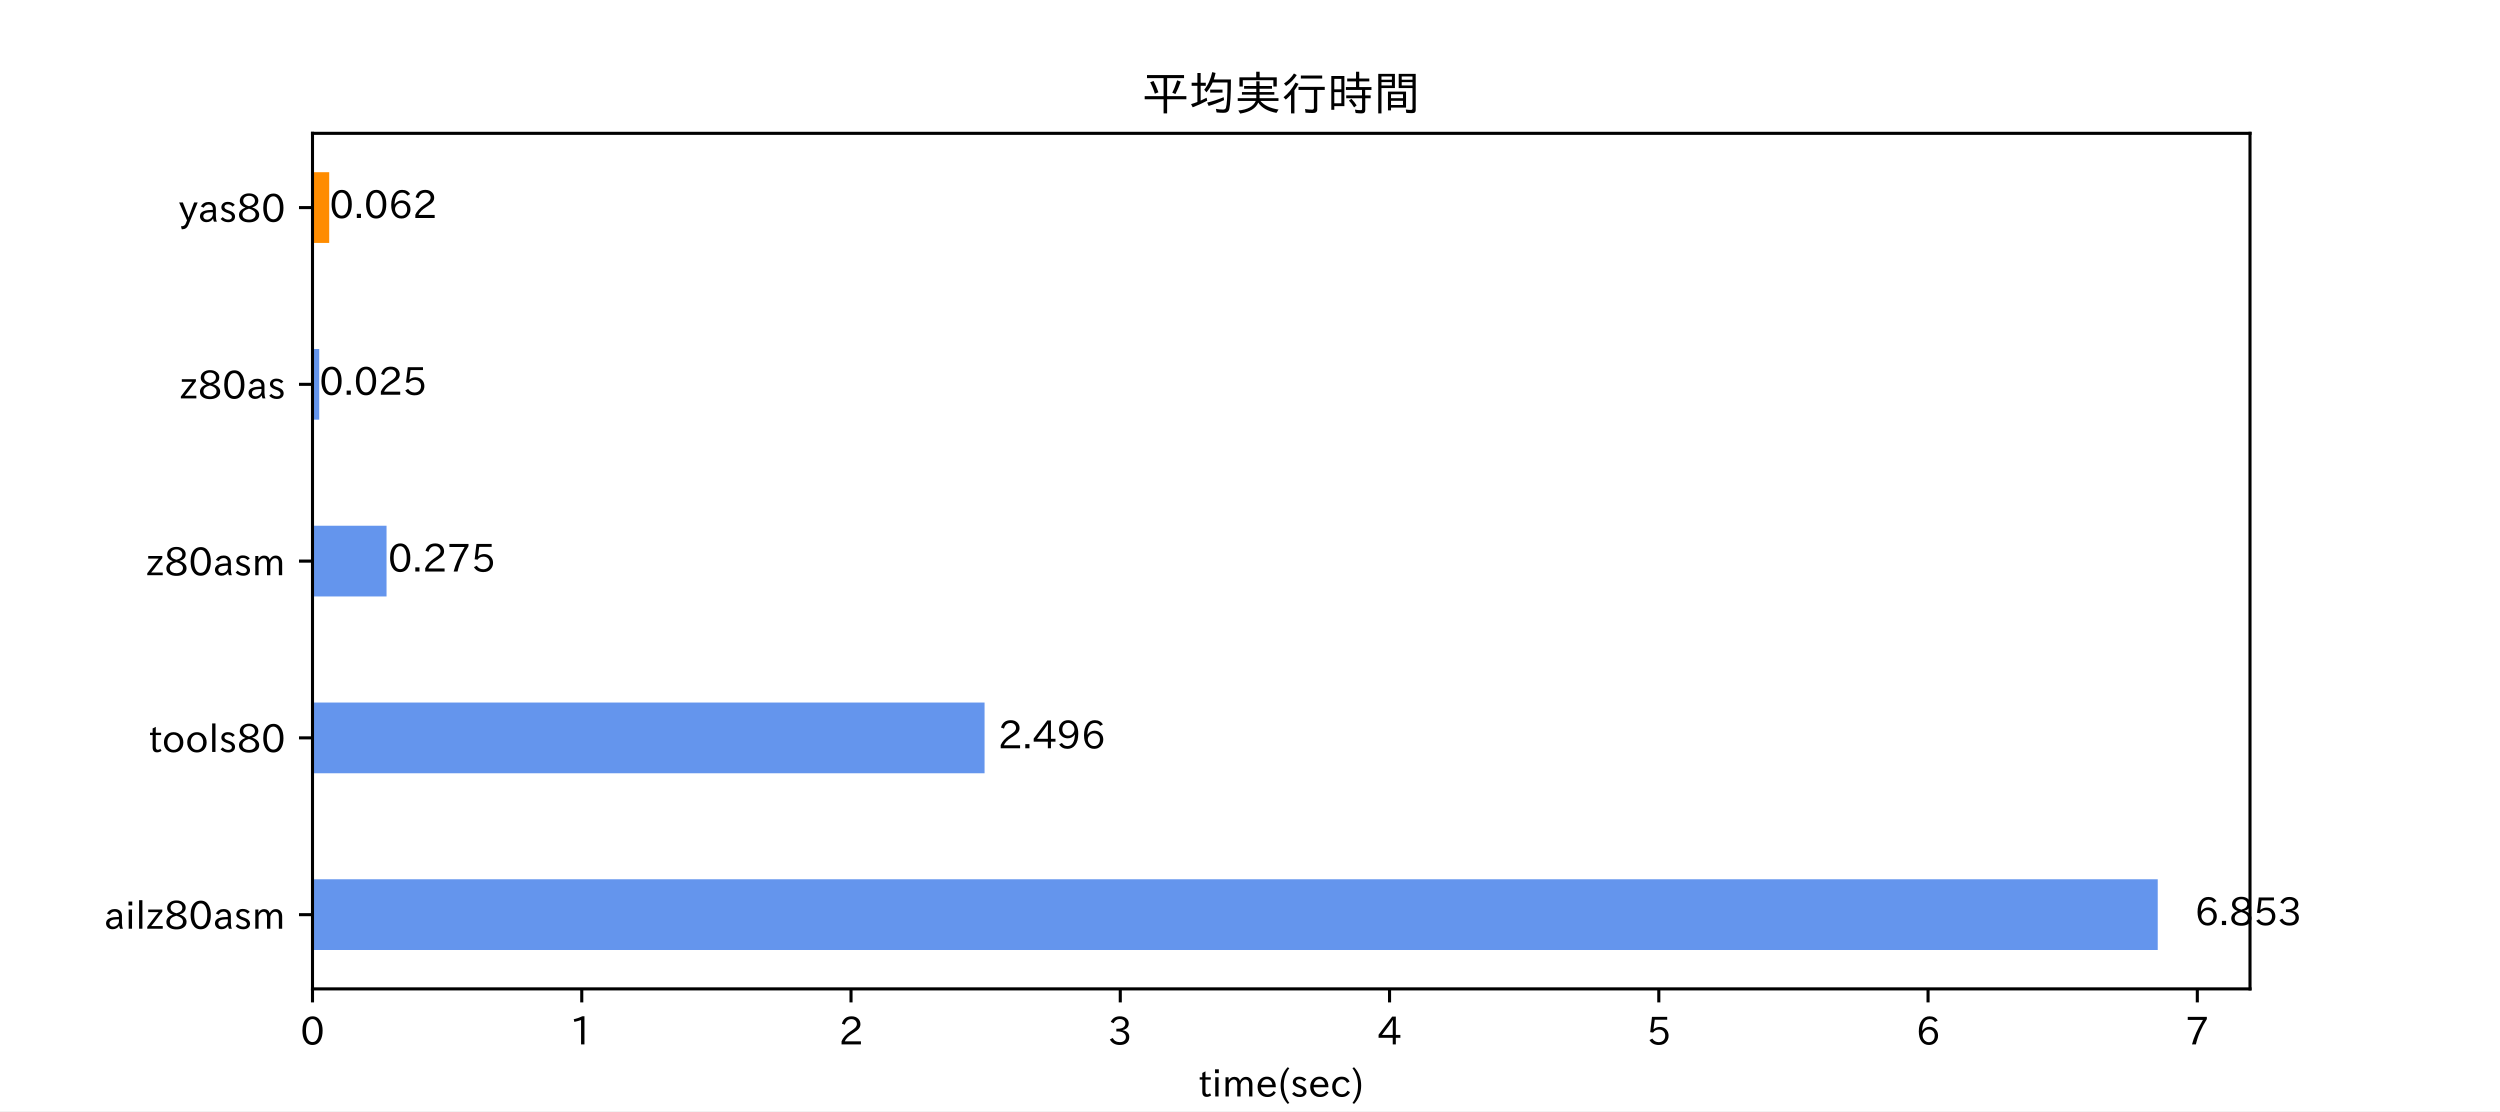
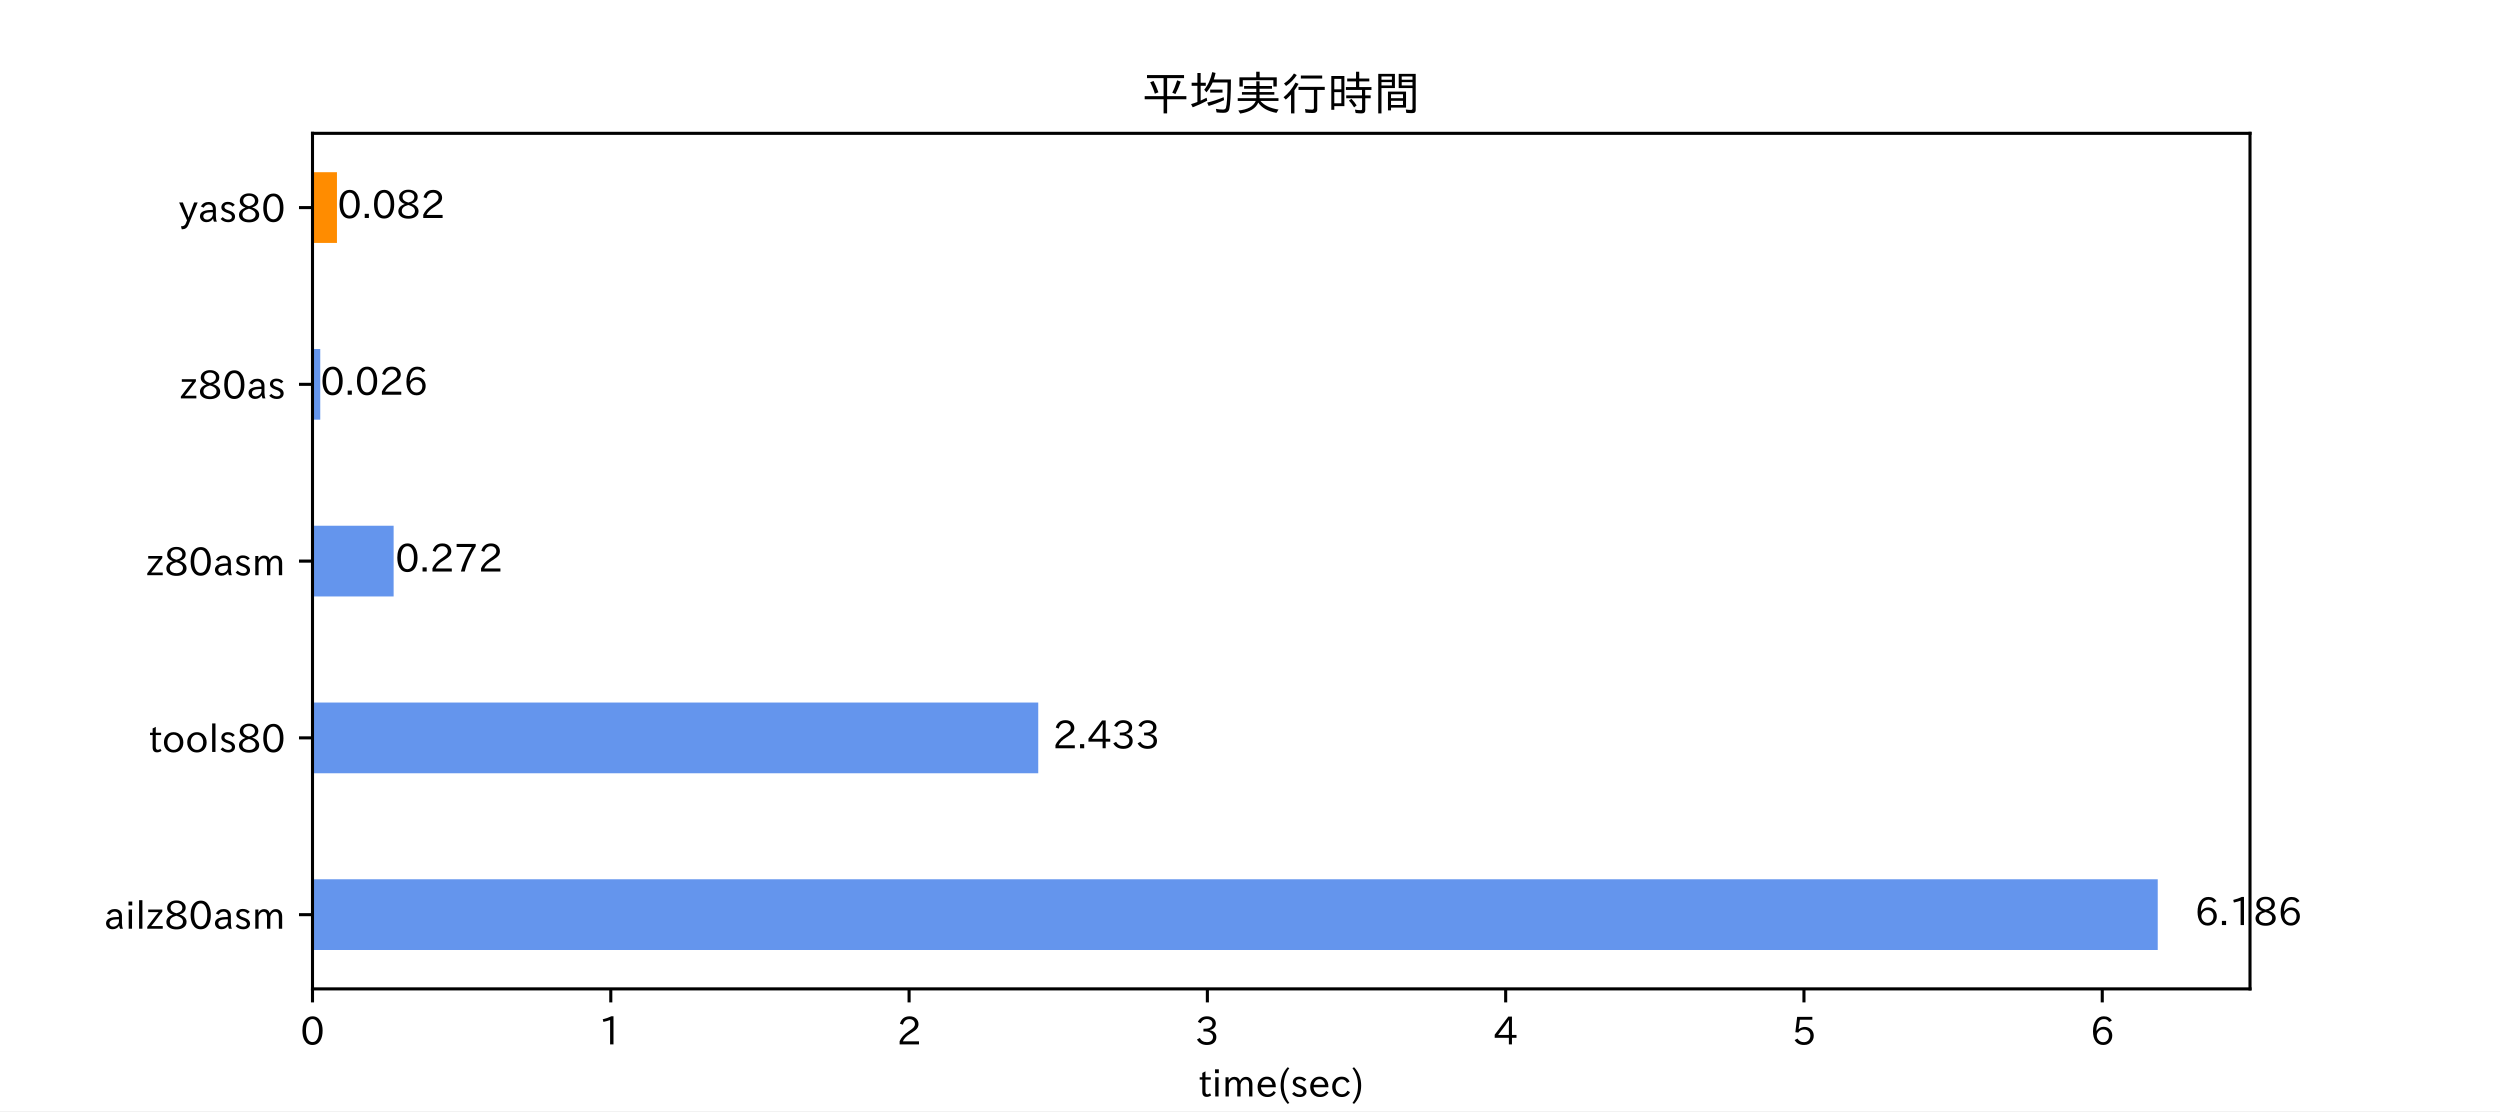
<svg xmlns="http://www.w3.org/2000/svg" xmlns:xlink="http://www.w3.org/1999/xlink" width="648pt" height="288pt" viewBox="0 0 648 288" version="1.1">
  <defs>
    <style type="text/css">*{stroke-linejoin: round; stroke-linecap: butt}</style>
  </defs>
  <g id="figure_1">
    <g id="patch_1">
      <path d="M 0 288  L 648 288  L 648 0  L 0 0  z " style="fill: #ffffff" />
    </g>
    <g id="axes_1">
      <g id="patch_2">
        <path d="M 81 256.32  L 583.2 256.32  L 583.2 34.56  L 81 34.56  z " style="fill: #ffffff" />
      </g>
      <g id="patch_3">
-         <path d="M 81 44.64  L 85.327 44.64  L 85.327 62.967  L 81 62.967  z " clip-path="url(#p9d9405bf24)" style="fill: #ff8c00" />
+         <path d="M 81 44.64  L 87.34 44.64  L 87.34 62.967  L 81 62.967  z " clip-path="url(#p09a570677e)" style="fill: #ff8c00" />
      </g>
      <g id="patch_4">
-         <path d="M 81 90.458  L 82.745 90.458  L 82.745 108.785  L 81 108.785  z " clip-path="url(#p9d9405bf24)" style="fill: #6495ed" />
+         <path d="M 81 90.458  L 83.01 90.458  L 83.01 108.785  L 81 108.785  z " clip-path="url(#p09a570677e)" style="fill: #6495ed" />
      </g>
      <g id="patch_5">
-         <path d="M 81 136.276  L 100.193 136.276  L 100.193 154.604  L 81 154.604  z " clip-path="url(#p9d9405bf24)" style="fill: #6495ed" />
+         <path d="M 81 136.276  L 102.03 136.276  L 102.03 154.604  L 81 154.604  z " clip-path="url(#p09a570677e)" style="fill: #6495ed" />
      </g>
      <g id="patch_6">
-         <path d="M 81 182.095  L 255.201 182.095  L 255.201 200.422  L 81 200.422  z " clip-path="url(#p9d9405bf24)" style="fill: #6495ed" />
+         <path d="M 81 182.095  L 269.113 182.095  L 269.113 200.422  L 81 200.422  z " clip-path="url(#p09a570677e)" style="fill: #6495ed" />
      </g>
      <g id="patch_7">
-         <path d="M 81 227.913  L 559.286 227.913  L 559.286 246.24  L 81 246.24  z " clip-path="url(#p9d9405bf24)" style="fill: #6495ed" />
+         <path d="M 81 227.913  L 559.286 227.913  L 559.286 246.24  L 81 246.24  z " clip-path="url(#p09a570677e)" style="fill: #6495ed" />
      </g>
      <g id="matplotlib.axis_1">
        <g id="xtick_1">
          <g id="line2d_1">
            <defs>
-               <path id="m6d54044434" d="M 0 0  L 0 3.5  " style="stroke: #000000; stroke-width: 0.8" />
+               <path id="m7383fa84b3" d="M 0 0  L 0 3.5  " style="stroke: #000000; stroke-width: 0.8" />
            </defs>
            <g>
-               <use xlink:href="#m6d54044434" x="81" y="256.32" style="stroke: #000000; stroke-width: 0.8" />
+               <use xlink:href="#m7383fa84b3" x="81" y="256.32" style="stroke: #000000; stroke-width: 0.8" />
            </g>
          </g>
          <g id="text_1">
            <g transform="translate(77.85078 270.8106) scale(0.1 -0.1)">
              <defs>
                <path id="IPAexGothic-30" d="M 2038 4725  Q 2881 4725 3334 3944  Q 3694 3325 3694 2344  Q 3694 1372 3334 741  Q 2888 -31 2016 -31  Q 1147 -31 700 741  Q 341 1372 341 2350  Q 341 3713 1000 4334  Q 1419 4725 2038 4725  z M 2016 4266  Q 1516 4266 1228 3759  Q 934 3247 934 2344  Q 934 1456 1222 947  Q 1513 447 2016 447  Q 2619 447 2909 1153  Q 3100 1622 3100 2375  Q 3100 3256 2806 3759  Q 2509 4266 2016 4266  z " transform="scale(0.015625)" />
              </defs>
              <use xlink:href="#IPAexGothic-30" />
            </g>
          </g>
        </g>
        <g id="xtick_2">
          <g id="line2d_2">
            <g>
-               <use xlink:href="#m6d54044434" x="150.792" y="256.32" style="stroke: #000000; stroke-width: 0.8" />
+               <use xlink:href="#m7383fa84b3" x="158.317" y="256.32" style="stroke: #000000; stroke-width: 0.8" />
            </g>
          </g>
          <g id="text_2">
-             <g transform="translate(147.6429 270.8106) scale(0.1 -0.1)">
+             <g transform="translate(155.1682 270.8106) scale(0.1 -0.1)">
              <defs>
                <path id="IPAexGothic-31" d="M 2463 63  L 1900 63  L 1900 4103  Q 1372 3922 788 3797  L 684 4231  Q 1519 4441 2106 4731  L 2463 4731  L 2463 63  z " transform="scale(0.015625)" />
              </defs>
              <use xlink:href="#IPAexGothic-31" />
            </g>
          </g>
        </g>
        <g id="xtick_3">
          <g id="line2d_3">
            <g>
-               <use xlink:href="#m6d54044434" x="220.584" y="256.32" style="stroke: #000000; stroke-width: 0.8" />
+               <use xlink:href="#m7383fa84b3" x="235.635" y="256.32" style="stroke: #000000; stroke-width: 0.8" />
            </g>
          </g>
          <g id="text_3">
-             <g transform="translate(217.4351 270.8106) scale(0.1 -0.1)">
+             <g transform="translate(232.4857 270.8106) scale(0.1 -0.1)">
              <defs>
                <path id="IPAexGothic-32" d="M 3659 63  L 447 63  L 447 594  Q 825 1475 1894 2203  L 2072 2322  Q 2619 2697 2791 2906  Q 2988 3153 2988 3444  Q 2988 3772 2756 4003  Q 2500 4259 2084 4259  Q 1250 4259 991 3328  L 497 3506  Q 853 4725 2116 4725  Q 2806 4725 3216 4316  Q 3575 3947 3575 3425  Q 3575 3038 3344 2722  Q 3131 2416 2366 1938  L 2231 1856  Q 1256 1253 978 569  L 3659 569  L 3659 63  z " transform="scale(0.015625)" />
              </defs>
              <use xlink:href="#IPAexGothic-32" />
            </g>
          </g>
        </g>
        <g id="xtick_4">
          <g id="line2d_4">
            <g>
-               <use xlink:href="#m6d54044434" x="290.376" y="256.32" style="stroke: #000000; stroke-width: 0.8" />
+               <use xlink:href="#m7383fa84b3" x="312.952" y="256.32" style="stroke: #000000; stroke-width: 0.8" />
            </g>
          </g>
          <g id="text_4">
-             <g transform="translate(287.2273 270.8106) scale(0.1 -0.1)">
+             <g transform="translate(309.8031 270.8106) scale(0.1 -0.1)">
              <defs>
                <path id="IPAexGothic-33" d="M 2381 2419  Q 3506 2216 3506 1278  Q 3506 716 3128 356  Q 2709 -31 1944 -31  Q 797 -31 288 881  L 756 1131  Q 1109 441 1938 441  Q 2425 441 2694 691  Q 2950 928 2950 1291  Q 2950 1719 2566 1978  Q 2216 2213 1644 2213  L 1363 2213  L 1363 2669  L 1656 2669  Q 2231 2669 2534 2888  Q 2859 3119 2859 3509  Q 2859 3934 2494 4138  Q 2259 4278 1931 4278  Q 1238 4278 903 3578  L 434 3803  Q 897 4725 1938 4725  Q 2597 4725 3006 4394  Q 3416 4069 3416 3534  Q 3416 3028 3019 2706  Q 2763 2500 2381 2444  L 2381 2419  z " transform="scale(0.015625)" />
              </defs>
              <use xlink:href="#IPAexGothic-33" />
            </g>
          </g>
        </g>
        <g id="xtick_5">
          <g id="line2d_5">
            <g>
-               <use xlink:href="#m6d54044434" x="360.169" y="256.32" style="stroke: #000000; stroke-width: 0.8" />
+               <use xlink:href="#m7383fa84b3" x="390.27" y="256.32" style="stroke: #000000; stroke-width: 0.8" />
            </g>
          </g>
          <g id="text_5">
-             <g transform="translate(357.0194 270.8106) scale(0.1 -0.1)">
+             <g transform="translate(387.1206 270.8106) scale(0.1 -0.1)">
              <defs>
                <path id="IPAexGothic-34" d="M 3813 1159  L 3059 1159  L 3059 63  L 2547 63  L 2547 1159  L 197 1159  L 197 1672  L 2456 4678  L 3059 4678  L 3059 1634  L 3813 1634  L 3813 1159  z M 2578 4109  L 2559 4109  Q 2278 3656 2003 3284  L 759 1634  L 2547 1634  L 2547 3144  Q 2547 3481 2578 4109  z " transform="scale(0.015625)" />
              </defs>
              <use xlink:href="#IPAexGothic-34" />
            </g>
          </g>
        </g>
        <g id="xtick_6">
          <g id="line2d_6">
            <g>
-               <use xlink:href="#m6d54044434" x="429.961" y="256.32" style="stroke: #000000; stroke-width: 0.8" />
+               <use xlink:href="#m7383fa84b3" x="467.587" y="256.32" style="stroke: #000000; stroke-width: 0.8" />
            </g>
          </g>
          <g id="text_6">
-             <g transform="translate(426.8116 270.8106) scale(0.1 -0.1)">
+             <g transform="translate(464.438 270.8106) scale(0.1 -0.1)">
              <defs>
                <path id="IPAexGothic-35" d="M 1178 2603  Q 1634 2963 2172 2963  Q 2816 2963 3241 2528  Q 3638 2113 3638 1497  Q 3638 938 3297 513  Q 2869 -31 2031 -31  Q 959 -31 469 784  L 938 1028  Q 1309 434 2013 434  Q 2466 434 2769 716  Q 3081 1013 3081 1503  Q 3081 1966 2806 2241  Q 2519 2528 2056 2528  Q 1406 2528 1072 2028  L 591 2091  L 884 4634  L 3406 4634  L 3406 4153  L 1341 4153  L 1134 2603  L 1178 2603  z " transform="scale(0.015625)" />
              </defs>
              <use xlink:href="#IPAexGothic-35" />
            </g>
          </g>
        </g>
        <g id="xtick_7">
          <g id="line2d_7">
            <g>
-               <use xlink:href="#m6d54044434" x="499.753" y="256.32" style="stroke: #000000; stroke-width: 0.8" />
+               <use xlink:href="#m7383fa84b3" x="544.905" y="256.32" style="stroke: #000000; stroke-width: 0.8" />
            </g>
          </g>
          <g id="text_7">
-             <g transform="translate(496.6038 270.8106) scale(0.1 -0.1)">
+             <g transform="translate(541.7555 270.8106) scale(0.1 -0.1)">
              <defs>
                <path id="IPAexGothic-36" d="M 1056 2328  Q 1509 2981 2234 2981  Q 2906 2981 3316 2513  Q 3675 2106 3675 1522  Q 3675 884 3272 434  Q 2853 -31 2178 -31  Q 1375 -31 922 581  Q 481 1178 481 2228  Q 481 3425 1013 4109  Q 1494 4725 2272 4725  Q 3191 4725 3609 4025  L 3150 3775  Q 2894 4266 2300 4266  Q 1119 4266 1031 2328  L 1056 2328  z M 2141 2547  Q 1684 2547 1384 2206  Q 1116 1900 1116 1541  Q 1116 1156 1353 844  Q 1672 428 2159 428  Q 2669 428 2941 844  Q 3125 1128 3125 1503  Q 3125 1944 2881 2228  Q 2600 2547 2141 2547  z " transform="scale(0.015625)" />
              </defs>
              <use xlink:href="#IPAexGothic-36" />
            </g>
          </g>
        </g>
-         <g id="xtick_8">
-           <g id="line2d_8">
-             <g>
-               <use xlink:href="#m6d54044434" x="569.545" y="256.32" style="stroke: #000000; stroke-width: 0.8" />
-             </g>
-           </g>
-           <g id="text_8">
-             <g transform="translate(566.3959 270.8106) scale(0.1 -0.1)">
-               <defs>
-                 <path id="IPAexGothic-37" d="M 3597 4263  Q 2238 2106 1778 63  L 1131 63  Q 1581 1834 2950 4128  L 428 4128  L 428 4634  L 3597 4634  L 3597 4263  z " transform="scale(0.015625)" />
-               </defs>
-               <use xlink:href="#IPAexGothic-37" />
-             </g>
-           </g>
-         </g>
-         <g id="text_9">
+         <g id="text_8">
          <g transform="translate(310.6156 284.3028) scale(0.1 -0.1)">
            <defs>
              <path id="IPAexGothic-74" d="M 2125 241  Q 1769 -6 1397 -6  Q 653 -6 653 831  L 653 2859  L 219 2859  L 219 3250  L 653 3250  L 653 3966  L 1178 4228  L 1178 3250  L 2063 3250  L 2063 2859  L 1178 2859  L 1178 906  Q 1178 416 1513 416  Q 1738 416 1941 588  L 2125 241  z " transform="scale(0.015625)" />
              <path id="IPAexGothic-69" d="M 1178 3928  L 550 3928  L 550 4569  L 1178 4569  L 1178 3928  z M 1138 63  L 588 63  L 588 3250  L 1138 3250  L 1138 63  z " transform="scale(0.015625)" />
              <path id="IPAexGothic-6d" d="M 5022 63  L 4472 63  L 4472 2059  Q 4472 2869 3847 2869  Q 3550 2869 3303 2594  Q 3128 2397 3059 2103  L 3059 63  L 2509 63  L 2509 2066  Q 2509 2869 1919 2869  Q 1606 2869 1369 2594  Q 1113 2306 1113 2041  L 1113 63  L 563 63  L 563 3250  L 1075 3250  L 1075 2700  Q 1391 3316 2028 3316  Q 2725 3316 2956 2647  Q 3303 3316 3953 3316  Q 4478 3316 4772 2944  Q 5022 2638 5022 2072  L 5022 63  z " transform="scale(0.015625)" />
              <path id="IPAexGothic-65" d="M 863 1594  Q 891 1041 1209 722  Q 1534 397 1997 397  Q 2606 397 2963 966  L 3322 728  Q 2869 -31 1931 -31  Q 1222 -31 766 422  Q 306 884 306 1641  Q 306 2444 788 2925  Q 1216 3353 1856 3353  Q 2459 3353 2866 2956  Q 3322 2494 3322 1722  L 3322 1594  L 863 1594  z M 2756 1997  Q 2709 2431 2450 2681  Q 2194 2938 1844 2938  Q 1438 2938 1150 2591  Q 953 2356 894 1997  L 2756 1997  z " transform="scale(0.015625)" />
              <path id="IPAexGothic-28" d="M 1928 -1016  L 1653 -1166  Q 488 69 488 1875  Q 488 3678 1653 4909  L 1928 4763  Q 1006 3522 1006 1881  Q 1006 203 1928 -1016  z " transform="scale(0.015625)" />
              <path id="IPAexGothic-73" d="M 2234 2547  Q 1938 2931 1484 2931  Q 891 2931 891 2475  Q 891 2153 1531 1944  L 1741 1875  Q 2650 1578 2650 894  Q 2650 434 2272 172  Q 1972 -31 1497 -31  Q 766 -31 256 503  L 603 819  Q 997 397 1516 397  Q 2131 397 2131 875  Q 2131 1238 1453 1478  L 1234 1553  Q 378 1853 378 2431  Q 378 2797 628 3047  Q 928 3347 1453 3347  Q 2156 3347 2606 2859  L 2234 2547  z " transform="scale(0.015625)" />
              <path id="IPAexGothic-63" d="M 3269 784  Q 2834 -31 1900 -31  Q 1228 -31 788 409  Q 313 891 313 1663  Q 313 2428 788 2913  Q 1222 3347 1881 3347  Q 2813 3347 3206 2541  L 2763 2309  Q 2484 2900 1900 2900  Q 1516 2900 1234 2619  Q 881 2266 881 1650  Q 881 1069 1222 728  Q 1522 428 1956 428  Q 2547 428 2847 1016  L 3269 784  z " transform="scale(0.015625)" />
              <path id="IPAexGothic-29" d="M 466 4909  Q 1638 3672 1638 1875  Q 1638 75 466 -1166  L 191 -1016  Q 1119 216 1119 1881  Q 1119 3509 191 4763  L 466 4909  z " transform="scale(0.015625)" />
            </defs>
            <use xlink:href="#IPAexGothic-74" />
            <use xlink:href="#IPAexGothic-69" transform="translate(34.61914 0)" />
            <use xlink:href="#IPAexGothic-6d" transform="translate(61.62109 0)" />
            <use xlink:href="#IPAexGothic-65" transform="translate(148.7305 0)" />
            <use xlink:href="#IPAexGothic-28" transform="translate(205.6152 0)" />
            <use xlink:href="#IPAexGothic-73" transform="translate(238.916 0)" />
            <use xlink:href="#IPAexGothic-65" transform="translate(285.1074 0)" />
            <use xlink:href="#IPAexGothic-63" transform="translate(341.9922 0)" />
            <use xlink:href="#IPAexGothic-29" transform="translate(396.3867 0)" />
          </g>
        </g>
      </g>
      <g id="matplotlib.axis_2">
        <g id="ytick_1">
-           <g id="line2d_9">
+           <g id="line2d_8">
            <defs>
-               <path id="m2989352c43" d="M 0 0  L -3.5 0  " style="stroke: #000000; stroke-width: 0.8" />
+               <path id="mafe85c7d27" d="M 0 0  L -3.5 0  " style="stroke: #000000; stroke-width: 0.8" />
            </defs>
            <g>
-               <use xlink:href="#m2989352c43" x="81" y="53.804" style="stroke: #000000; stroke-width: 0.8" />
-             </g>
-           </g>
-           <g id="text_10">
+               <use xlink:href="#mafe85c7d27" x="81" y="53.804" style="stroke: #000000; stroke-width: 0.8" />
+             </g>
+           </g>
+           <g id="text_9">
            <g transform="translate(46.36406 57.54895) scale(0.1 -0.1)">
              <defs>
                <path id="IPAexGothic-79" d="M 3122 3250  L 1575 -488  Q 1278 -1203 550 -1203  L 478 -1203  L 344 -703  L 447 -703  Q 969 -703 1150 -238  L 1356 275  L 38 3250  L 659 3250  L 1363 1459  Q 1528 1025 1606 781  L 1625 781  Q 1750 1169 1863 1459  L 2528 3250  L 3122 3250  z " transform="scale(0.015625)" />
                <path id="IPAexGothic-61" d="M 3156 63  L 2672 63  Q 2559 303 2531 556  L 2509 556  Q 2147 -25 1428 -25  Q 934 -25 622 288  Q 347 563 347 959  Q 347 1947 2050 1997  L 2478 2009  L 2478 2175  Q 2478 2509 2288 2700  Q 2088 2900 1775 2900  Q 1238 2900 969 2378  L 494 2597  Q 938 3328 1788 3328  Q 2375 3328 2691 3000  Q 2984 2706 2984 2169  L 2984 997  Q 2984 400 3156 63  z M 2491 1625  L 2141 1619  Q 903 1591 903 953  Q 903 728 1050 581  Q 1231 403 1525 403  Q 1934 403 2234 703  Q 2491 969 2491 1344  L 2491 1625  z " transform="scale(0.015625)" />
                <path id="IPAexGothic-38" d="M 2541 2425  Q 3700 2031 3700 1197  Q 3700 541 3100 197  Q 2663 -56 2016 -56  Q 1366 -56 928 197  Q 347 531 347 1178  Q 347 1988 1409 2381  L 1409 2400  Q 481 2734 481 3509  Q 481 4100 981 4456  Q 1406 4756 2019 4756  Q 2703 4756 3131 4403  Q 3553 4069 3553 3566  Q 3553 2706 2541 2444  L 2541 2425  z M 2022 2625  Q 2997 2856 2997 3528  Q 2997 3916 2675 4150  Q 2413 4347 2016 4347  Q 1606 4347 1331 4128  Q 1050 3897 1050 3522  Q 1050 3150 1350 2925  Q 1494 2809 1722 2722  Q 1984 2616 2022 2625  z M 1978 2209  Q 922 1931 922 1216  Q 922 775 1313 556  Q 1606 391 2009 391  Q 2575 391 2881 697  Q 3106 922 3106 1250  Q 3106 1594 2794 1850  Q 2609 1994 2350 2100  Q 2047 2222 1978 2209  z " transform="scale(0.015625)" />
              </defs>
              <use xlink:href="#IPAexGothic-79" />
              <use xlink:href="#IPAexGothic-61" transform="translate(49.21875 0)" />
              <use xlink:href="#IPAexGothic-73" transform="translate(104.1992 0)" />
              <use xlink:href="#IPAexGothic-38" transform="translate(150.3906 0)" />
              <use xlink:href="#IPAexGothic-30" transform="translate(213.3789 0)" />
            </g>
          </g>
        </g>
        <g id="ytick_2">
-           <g id="line2d_10">
-             <g>
-               <use xlink:href="#m2989352c43" x="81" y="99.622" style="stroke: #000000; stroke-width: 0.8" />
-             </g>
-           </g>
-           <g id="text_11">
+           <g id="line2d_9">
+             <g>
+               <use xlink:href="#mafe85c7d27" x="81" y="99.622" style="stroke: #000000; stroke-width: 0.8" />
+             </g>
+           </g>
+           <g id="text_10">
            <g transform="translate(46.55469 103.3671) scale(0.1 -0.1)">
              <defs>
                <path id="IPAexGothic-7a" d="M 2778 63  L 206 63  L 206 381  L 1575 2175  Q 1822 2500 2081 2797  L 2081 2816  L 366 2816  L 366 3250  L 2703 3250  L 2703 2900  L 1378 1138  Q 1256 975 872 522  L 872 503  L 2778 503  L 2778 63  z " transform="scale(0.015625)" />
              </defs>
              <use xlink:href="#IPAexGothic-7a" />
              <use xlink:href="#IPAexGothic-38" transform="translate(47.31445 0)" />
              <use xlink:href="#IPAexGothic-30" transform="translate(110.3027 0)" />
              <use xlink:href="#IPAexGothic-61" transform="translate(173.291 0)" />
              <use xlink:href="#IPAexGothic-73" transform="translate(228.2715 0)" />
            </g>
          </g>
        </g>
        <g id="ytick_3">
-           <g id="line2d_11">
-             <g>
-               <use xlink:href="#m2989352c43" x="81" y="145.44" style="stroke: #000000; stroke-width: 0.8" />
-             </g>
-           </g>
-           <g id="text_12">
+           <g id="line2d_10">
+             <g>
+               <use xlink:href="#mafe85c7d27" x="81" y="145.44" style="stroke: #000000; stroke-width: 0.8" />
+             </g>
+           </g>
+           <g id="text_11">
            <g transform="translate(37.84375 149.1853) scale(0.1 -0.1)">
              <use xlink:href="#IPAexGothic-7a" />
              <use xlink:href="#IPAexGothic-38" transform="translate(47.31445 0)" />
              <use xlink:href="#IPAexGothic-30" transform="translate(110.3027 0)" />
              <use xlink:href="#IPAexGothic-61" transform="translate(173.291 0)" />
              <use xlink:href="#IPAexGothic-73" transform="translate(228.2715 0)" />
              <use xlink:href="#IPAexGothic-6d" transform="translate(274.4629 0)" />
            </g>
          </g>
        </g>
        <g id="ytick_4">
-           <g id="line2d_12">
-             <g>
-               <use xlink:href="#m2989352c43" x="81" y="191.258" style="stroke: #000000; stroke-width: 0.8" />
-             </g>
-           </g>
-           <g id="text_13">
+           <g id="line2d_11">
+             <g>
+               <use xlink:href="#mafe85c7d27" x="81" y="191.258" style="stroke: #000000; stroke-width: 0.8" />
+             </g>
+           </g>
+           <g id="text_12">
            <g transform="translate(38.54062 195.0035) scale(0.1 -0.1)">
              <defs>
                <path id="IPAexGothic-6f" d="M 1919 3341  Q 2594 3341 3056 2888  Q 3531 2413 3531 1638  Q 3531 888 3066 422  Q 2609 -31 1919 -31  Q 1228 -31 781 416  Q 313 881 313 1656  Q 313 2413 788 2888  Q 1241 3341 1919 3341  z M 1919 2919  Q 1519 2919 1241 2631  Q 888 2278 888 1650  Q 888 1031 1234 684  Q 1516 403 1919 403  Q 2331 403 2609 691  Q 2956 1038 2956 1672  Q 2956 2269 2603 2631  Q 2316 2919 1919 2919  z " transform="scale(0.015625)" />
                <path id="IPAexGothic-6c" d="M 1131 63  L 581 63  L 581 4794  L 1131 4794  L 1131 63  z " transform="scale(0.015625)" />
              </defs>
              <use xlink:href="#IPAexGothic-74" />
              <use xlink:href="#IPAexGothic-6f" transform="translate(34.61914 0)" />
              <use xlink:href="#IPAexGothic-6f" transform="translate(95.01953 0)" />
              <use xlink:href="#IPAexGothic-6c" transform="translate(155.4199 0)" />
              <use xlink:href="#IPAexGothic-73" transform="translate(182.4219 0)" />
              <use xlink:href="#IPAexGothic-38" transform="translate(228.6133 0)" />
              <use xlink:href="#IPAexGothic-30" transform="translate(291.6016 0)" />
            </g>
          </g>
        </g>
        <g id="ytick_5">
-           <g id="line2d_13">
-             <g>
-               <use xlink:href="#m2989352c43" x="81" y="237.076" style="stroke: #000000; stroke-width: 0.8" />
-             </g>
-           </g>
-           <g id="text_14">
+           <g id="line2d_12">
+             <g>
+               <use xlink:href="#mafe85c7d27" x="81" y="237.076" style="stroke: #000000; stroke-width: 0.8" />
+             </g>
+           </g>
+           <g id="text_13">
            <g transform="translate(26.94531 240.8217) scale(0.1 -0.1)">
              <use xlink:href="#IPAexGothic-61" />
              <use xlink:href="#IPAexGothic-69" transform="translate(54.98047 0)" />
              <use xlink:href="#IPAexGothic-6c" transform="translate(81.98242 0)" />
              <use xlink:href="#IPAexGothic-7a" transform="translate(108.9844 0)" />
              <use xlink:href="#IPAexGothic-38" transform="translate(156.2988 0)" />
              <use xlink:href="#IPAexGothic-30" transform="translate(219.2871 0)" />
              <use xlink:href="#IPAexGothic-61" transform="translate(282.2754 0)" />
              <use xlink:href="#IPAexGothic-73" transform="translate(337.2559 0)" />
              <use xlink:href="#IPAexGothic-6d" transform="translate(383.4473 0)" />
            </g>
          </g>
        </g>
      </g>
      <g id="patch_8">
        <path d="M 81 256.32  L 81 34.56  " style="fill: none; stroke: #000000; stroke-width: 0.8; stroke-linejoin: miter; stroke-linecap: square" />
      </g>
      <g id="patch_9">
        <path d="M 583.2 256.32  L 583.2 34.56  " style="fill: none; stroke: #000000; stroke-width: 0.8; stroke-linejoin: miter; stroke-linecap: square" />
      </g>
      <g id="patch_10">
        <path d="M 81 256.32  L 583.2 256.32  " style="fill: none; stroke: #000000; stroke-width: 0.8; stroke-linejoin: miter; stroke-linecap: square" />
      </g>
      <g id="patch_11">
        <path d="M 81 34.56  L 583.2 34.56  " style="fill: none; stroke: #000000; stroke-width: 0.8; stroke-linejoin: miter; stroke-linecap: square" />
      </g>
-       <g id="text_15">
-         <g transform="translate(85.41366 56.59895) scale(0.1 -0.1)">
+       <g id="text_14">
+         <g transform="translate(87.46683 56.59895) scale(0.1 -0.1)">
          <defs>
            <path id="IPAexGothic-2e" d="M 1184 63  L 494 63  L 494 753  L 1184 753  L 1184 63  z " transform="scale(0.015625)" />
          </defs>
          <use xlink:href="#IPAexGothic-30" />
          <use xlink:href="#IPAexGothic-2e" transform="translate(62.98828 0)" />
          <use xlink:href="#IPAexGothic-30" transform="translate(89.4043 0)" />
-           <use xlink:href="#IPAexGothic-36" transform="translate(152.3926 0)" />
+           <use xlink:href="#IPAexGothic-38" transform="translate(152.3926 0)" />
          <use xlink:href="#IPAexGothic-32" transform="translate(215.3809 0)" />
        </g>
      </g>
-       <g id="text_16">
-         <g transform="translate(82.7797 102.4171) scale(0.1 -0.1)">
+       <g id="text_15">
+         <g transform="translate(83.05046 102.4171) scale(0.1 -0.1)">
          <use xlink:href="#IPAexGothic-30" />
          <use xlink:href="#IPAexGothic-2e" transform="translate(62.98828 0)" />
          <use xlink:href="#IPAexGothic-30" transform="translate(89.4043 0)" />
          <use xlink:href="#IPAexGothic-32" transform="translate(152.3926 0)" />
-           <use xlink:href="#IPAexGothic-35" transform="translate(215.3809 0)" />
-         </g>
-       </g>
-       <g id="text_17">
-         <g transform="translate(100.5767 148.2353) scale(0.1 -0.1)">
+           <use xlink:href="#IPAexGothic-36" transform="translate(215.3809 0)" />
+         </g>
+       </g>
+       <g id="text_16">
+         <g transform="translate(102.451 148.2353) scale(0.1 -0.1)">
+           <defs>
+             <path id="IPAexGothic-37" d="M 3597 4263  Q 2238 2106 1778 63  L 1131 63  Q 1581 1834 2950 4128  L 428 4128  L 428 4634  L 3597 4634  L 3597 4263  z " transform="scale(0.015625)" />
+           </defs>
          <use xlink:href="#IPAexGothic-30" />
          <use xlink:href="#IPAexGothic-2e" transform="translate(62.98828 0)" />
          <use xlink:href="#IPAexGothic-32" transform="translate(89.4043 0)" />
          <use xlink:href="#IPAexGothic-37" transform="translate(152.3926 0)" />
-           <use xlink:href="#IPAexGothic-35" transform="translate(215.3809 0)" />
+           <use xlink:href="#IPAexGothic-32" transform="translate(215.3809 0)" />
+         </g>
+       </g>
+       <g id="text_17">
+         <g transform="translate(272.8756 194.0535) scale(0.1 -0.1)">
+           <use xlink:href="#IPAexGothic-32" />
+           <use xlink:href="#IPAexGothic-2e" transform="translate(62.98828 0)" />
+           <use xlink:href="#IPAexGothic-34" transform="translate(89.4043 0)" />
+           <use xlink:href="#IPAexGothic-33" transform="translate(152.3926 0)" />
+           <use xlink:href="#IPAexGothic-33" transform="translate(215.3809 0)" />
        </g>
      </g>
      <g id="text_18">
-         <g transform="translate(258.6853 194.0535) scale(0.1 -0.1)">
-           <defs>
-             <path id="IPAexGothic-39" d="M 2984 2356  Q 2544 1716 1813 1716  Q 1253 1716 847 2056  Q 366 2459 366 3163  Q 366 3813 769 4266  Q 1181 4725 1869 4725  Q 2800 4725 3241 3950  Q 3559 3378 3559 2472  Q 3559 1250 3041 588  Q 2553 -31 1769 -31  Q 859 -31 391 703  L 853 953  Q 1156 428 1753 428  Q 2922 428 3009 2356  L 2984 2356  z M 1888 4278  Q 1450 4278 1172 3950  Q 922 3653 922 3200  Q 922 2741 1159 2478  Q 1434 2163 1906 2163  Q 2431 2163 2728 2572  Q 2925 2847 2925 3169  Q 2925 3553 2694 3863  Q 2375 4278 1888 4278  z " transform="scale(0.015625)" />
-           </defs>
-           <use xlink:href="#IPAexGothic-32" />
-           <use xlink:href="#IPAexGothic-2e" transform="translate(62.98828 0)" />
-           <use xlink:href="#IPAexGothic-34" transform="translate(89.4043 0)" />
-           <use xlink:href="#IPAexGothic-39" transform="translate(152.3926 0)" />
-           <use xlink:href="#IPAexGothic-36" transform="translate(215.3809 0)" />
-         </g>
-       </g>
-       <g id="text_19">
        <g transform="translate(568.8514 239.8717) scale(0.1 -0.1)">
          <use xlink:href="#IPAexGothic-36" />
          <use xlink:href="#IPAexGothic-2e" transform="translate(62.98828 0)" />
-           <use xlink:href="#IPAexGothic-38" transform="translate(89.4043 0)" />
-           <use xlink:href="#IPAexGothic-35" transform="translate(152.3926 0)" />
-           <use xlink:href="#IPAexGothic-33" transform="translate(215.3809 0)" />
-         </g>
-       </g>
-       <g id="text_20">
+           <use xlink:href="#IPAexGothic-31" transform="translate(89.4043 0)" />
+           <use xlink:href="#IPAexGothic-38" transform="translate(152.3926 0)" />
+           <use xlink:href="#IPAexGothic-36" transform="translate(215.3809 0)" />
+         </g>
+       </g>
+       <g id="text_19">
        <g transform="translate(296.1 28.56) scale(0.12 -0.12)">
          <defs>
            <path id="IPAexGothic-5e73" d="M 3422 4428  L 3422 1941  L 6084 1941  L 6084 1513  L 3422 1513  L 3422 -447  L 2934 -447  L 2934 1513  L 322 1513  L 322 1941  L 2934 1941  L 2934 4428  L 641 4428  L 641 4856  L 5763 4856  L 5763 4428  L 3422 4428  z M 1728 2278  Q 1488 3094 1081 3859  L 1544 4038  Q 1875 3422 2222 2472  L 1728 2278  z M 4134 2425  Q 4509 3138 4813 4128  L 5306 3944  Q 4984 3006 4569 2228  L 4134 2425  z " transform="scale(0.015625)" />
            <path id="IPAexGothic-5747" d="M 1206 3794  L 1206 5144  L 1659 5144  L 1659 3794  L 2369 3794  L 2369 3372  L 1659 3372  L 1659 1325  Q 2078 1513 2484 1722  L 2566 1313  Q 1556 775 559 397  L 334 838  Q 803 975 1206 1138  L 1206 3372  L 413 3372  L 413 3794  L 1206 3794  z M 3475 4244  L 5844 4244  Q 5834 1131 5619 184  Q 5494 -366 4838 -366  Q 4369 -366 3859 -306  L 3769 184  Q 4241 88 4731 88  Q 5059 88 5147 306  Q 5359 919 5369 3828  L 3316 3828  Q 3013 3119 2466 2472  L 2150 2828  Q 2944 3788 3259 5263  L 3719 5147  Q 3619 4663 3475 4244  z M 2975 2847  L 4678 2847  L 4678 2431  L 2975 2431  L 2975 2847  z M 2559 1044  Q 3747 1338 4838 1797  L 4891 1388  Q 3831 891 2766 588  L 2559 1044  z " transform="scale(0.015625)" />
            <path id="IPAexGothic-5b9f" d="M 3525 1275  Q 4288 350 6022 91  L 5738 -375  Q 3953 -41 3219 1050  Q 2731 -144 728 -472  L 466 -44  Q 2422 150 2872 1275  L 384 1275  L 384 1659  L 2950 1659  L 2950 2144  L 966 2144  L 966 2509  L 2950 2509  L 2950 2969  L 1266 2969  L 1266 3341  L 2950 3341  L 2950 3988  L 3403 3988  L 3403 3341  L 5125 3341  L 5125 2969  L 3403 2969  L 3403 2509  L 5444 2509  L 5444 2144  L 3403 2144  L 3403 1659  L 6016 1659  L 6016 1275  L 3525 1275  z M 3413 4544  L 5778 4544  L 5778 3269  L 5309 3269  L 5309 4147  L 1084 4147  L 1084 3269  L 616 3269  L 616 4544  L 2938 4544  L 2938 5313  L 3413 5313  L 3413 4544  z " transform="scale(0.015625)" />
            <path id="IPAexGothic-884c" d="M 1822 2753  L 1822 -447  L 1353 -447  L 1353 2169  Q 966 1744 622 1466  L 316 1791  Q 1294 2559 1969 3822  L 2397 3634  Q 2109 3138 1822 2753  z M 4975 2803  L 4975 103  Q 4975 -391 4369 -391  Q 3925 -391 3356 -341  L 3288 159  Q 3775 78 4259 78  Q 4516 78 4516 319  L 4516 2803  L 2384 2803  L 2384 3225  L 6013 3225  L 6013 2803  L 4975 2803  z M 384 3691  Q 1231 4256 1756 5075  L 2144 4850  Q 1541 3947 666 3347  L 384 3691  z M 2709 4794  L 5659 4794  L 5659 4378  L 2709 4378  L 2709 4794  z " transform="scale(0.015625)" />
            <path id="IPAexGothic-6642" d="M 2328 4728  L 2328 563  L 934 563  L 934 56  L 519 56  L 519 4728  L 2328 4728  z M 934 4331  L 934 2881  L 1906 2881  L 1906 4331  L 934 4331  z M 934 2497  L 934 953  L 1906 953  L 1906 2497  L 934 2497  z M 3938 4372  L 3938 5313  L 4378 5313  L 4378 4372  L 5772 4372  L 5772 3981  L 4378 3981  L 4378 3194  L 6072 3194  L 6072 2803  L 5203 2803  L 5203 2047  L 5959 2047  L 5959 1650  L 5216 1650  L 5216 31  Q 5216 -447 4691 -447  Q 4394 -447 3888 -391  L 3784 78  Q 4272 0 4591 0  Q 4775 0 4775 172  L 4775 1650  L 2581 1650  L 2581 2047  L 4763 2047  L 4763 2803  L 2538 2803  L 2538 3194  L 3938 3194  L 3938 3981  L 2716 3981  L 2716 4372  L 3938 4372  z M 3669 384  Q 3331 950 2956 1325  L 3291 1575  Q 3719 1147 4025 659  L 3669 384  z " transform="scale(0.015625)" />
            <path id="IPAexGothic-9593" d="M 4450 2566  L 4450 353  L 2375 353  L 2375 -25  L 1953 -25  L 1953 2566  L 4450 2566  z M 4028 2200  L 2375 2200  L 2375 1653  L 4028 1653  L 4028 2200  z M 4028 1300  L 2375 1300  L 2375 719  L 4028 719  L 4028 1300  z M 2913 5019  L 2913 3059  L 1056 3059  L 1056 -447  L 609 -447  L 609 5019  L 2913 5019  z M 1056 4659  L 1056 4206  L 2497 4206  L 2497 4659  L 1056 4659  z M 1056 3881  L 1056 3413  L 2497 3413  L 2497 3881  L 1056 3881  z M 5788 5019  L 5788 91  Q 5788 -225 5641 -331  Q 5525 -409 5231 -409  Q 4803 -409 4481 -366  L 4419 97  Q 4853 38 5128 38  Q 5341 38 5341 244  L 5341 3059  L 3438 3059  L 3438 5019  L 5788 5019  z M 3853 4659  L 3853 4206  L 5341 4206  L 5341 4659  L 3853 4659  z M 3853 3881  L 3853 3413  L 5341 3413  L 5341 3881  L 3853 3881  z " transform="scale(0.015625)" />
          </defs>
          <use xlink:href="#IPAexGothic-5e73" />
          <use xlink:href="#IPAexGothic-5747" transform="translate(100 0)" />
          <use xlink:href="#IPAexGothic-5b9f" transform="translate(200 0)" />
          <use xlink:href="#IPAexGothic-884c" transform="translate(300 0)" />
          <use xlink:href="#IPAexGothic-6642" transform="translate(400 0)" />
          <use xlink:href="#IPAexGothic-9593" transform="translate(500 0)" />
        </g>
      </g>
    </g>
  </g>
  <defs>
-     <clipPath id="p9d9405bf24">
+     <clipPath id="p09a570677e">
      <rect x="81" y="34.56" width="502.2" height="221.76" />
    </clipPath>
  </defs>
</svg>
